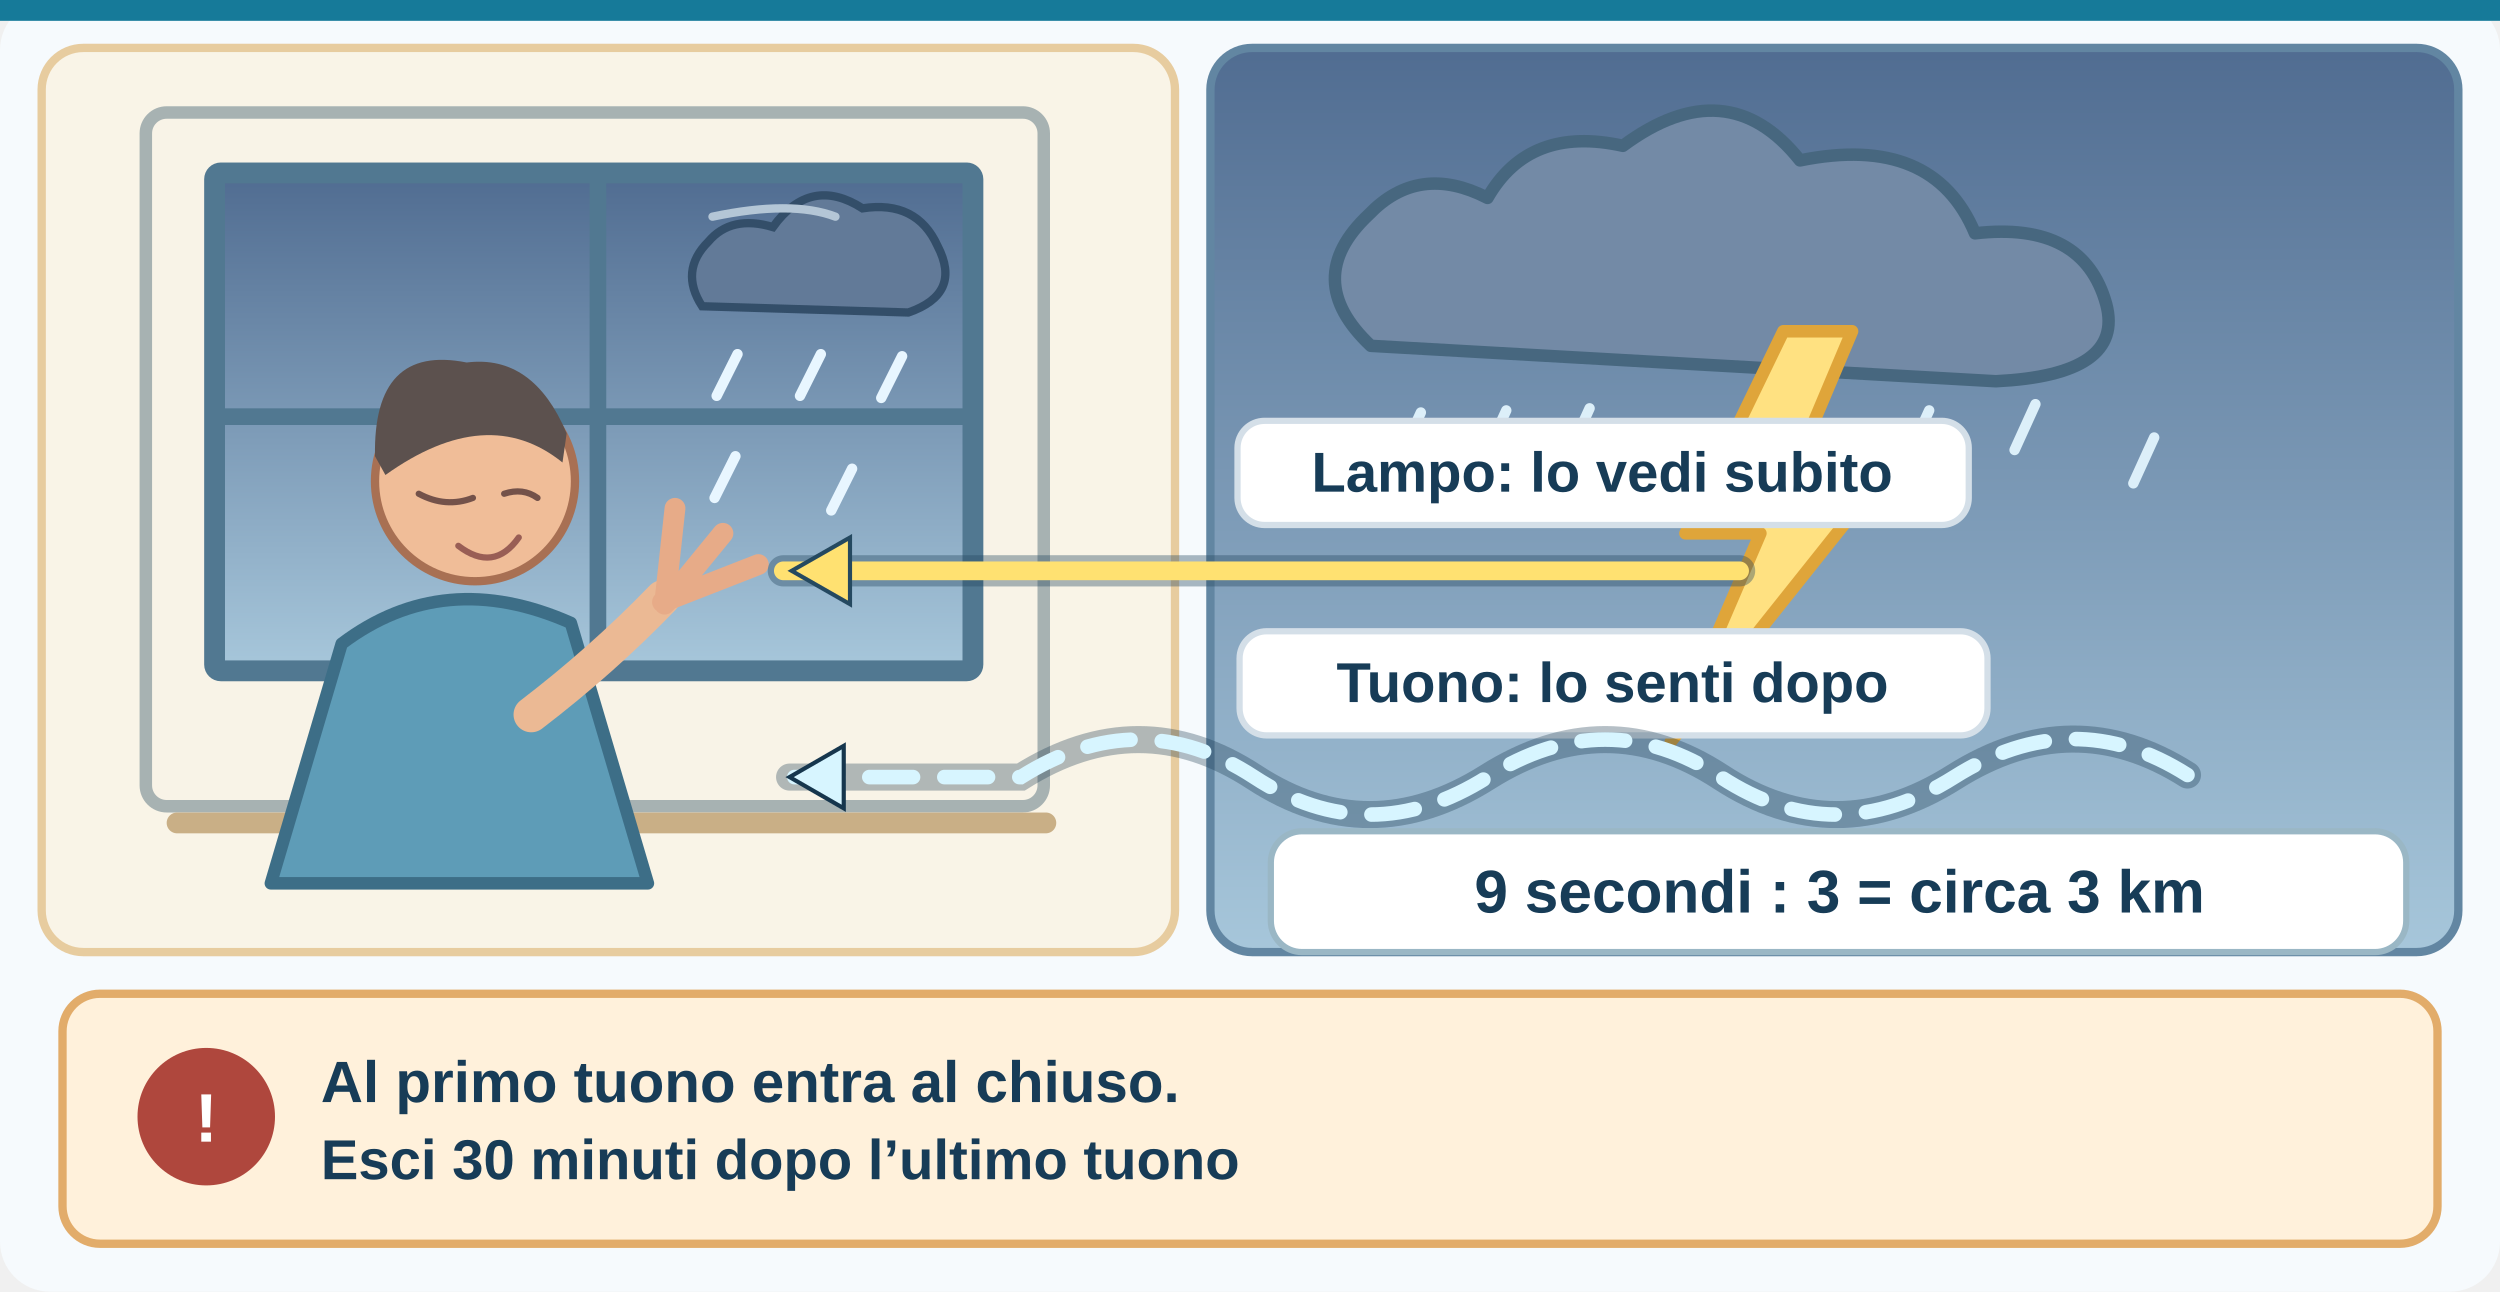
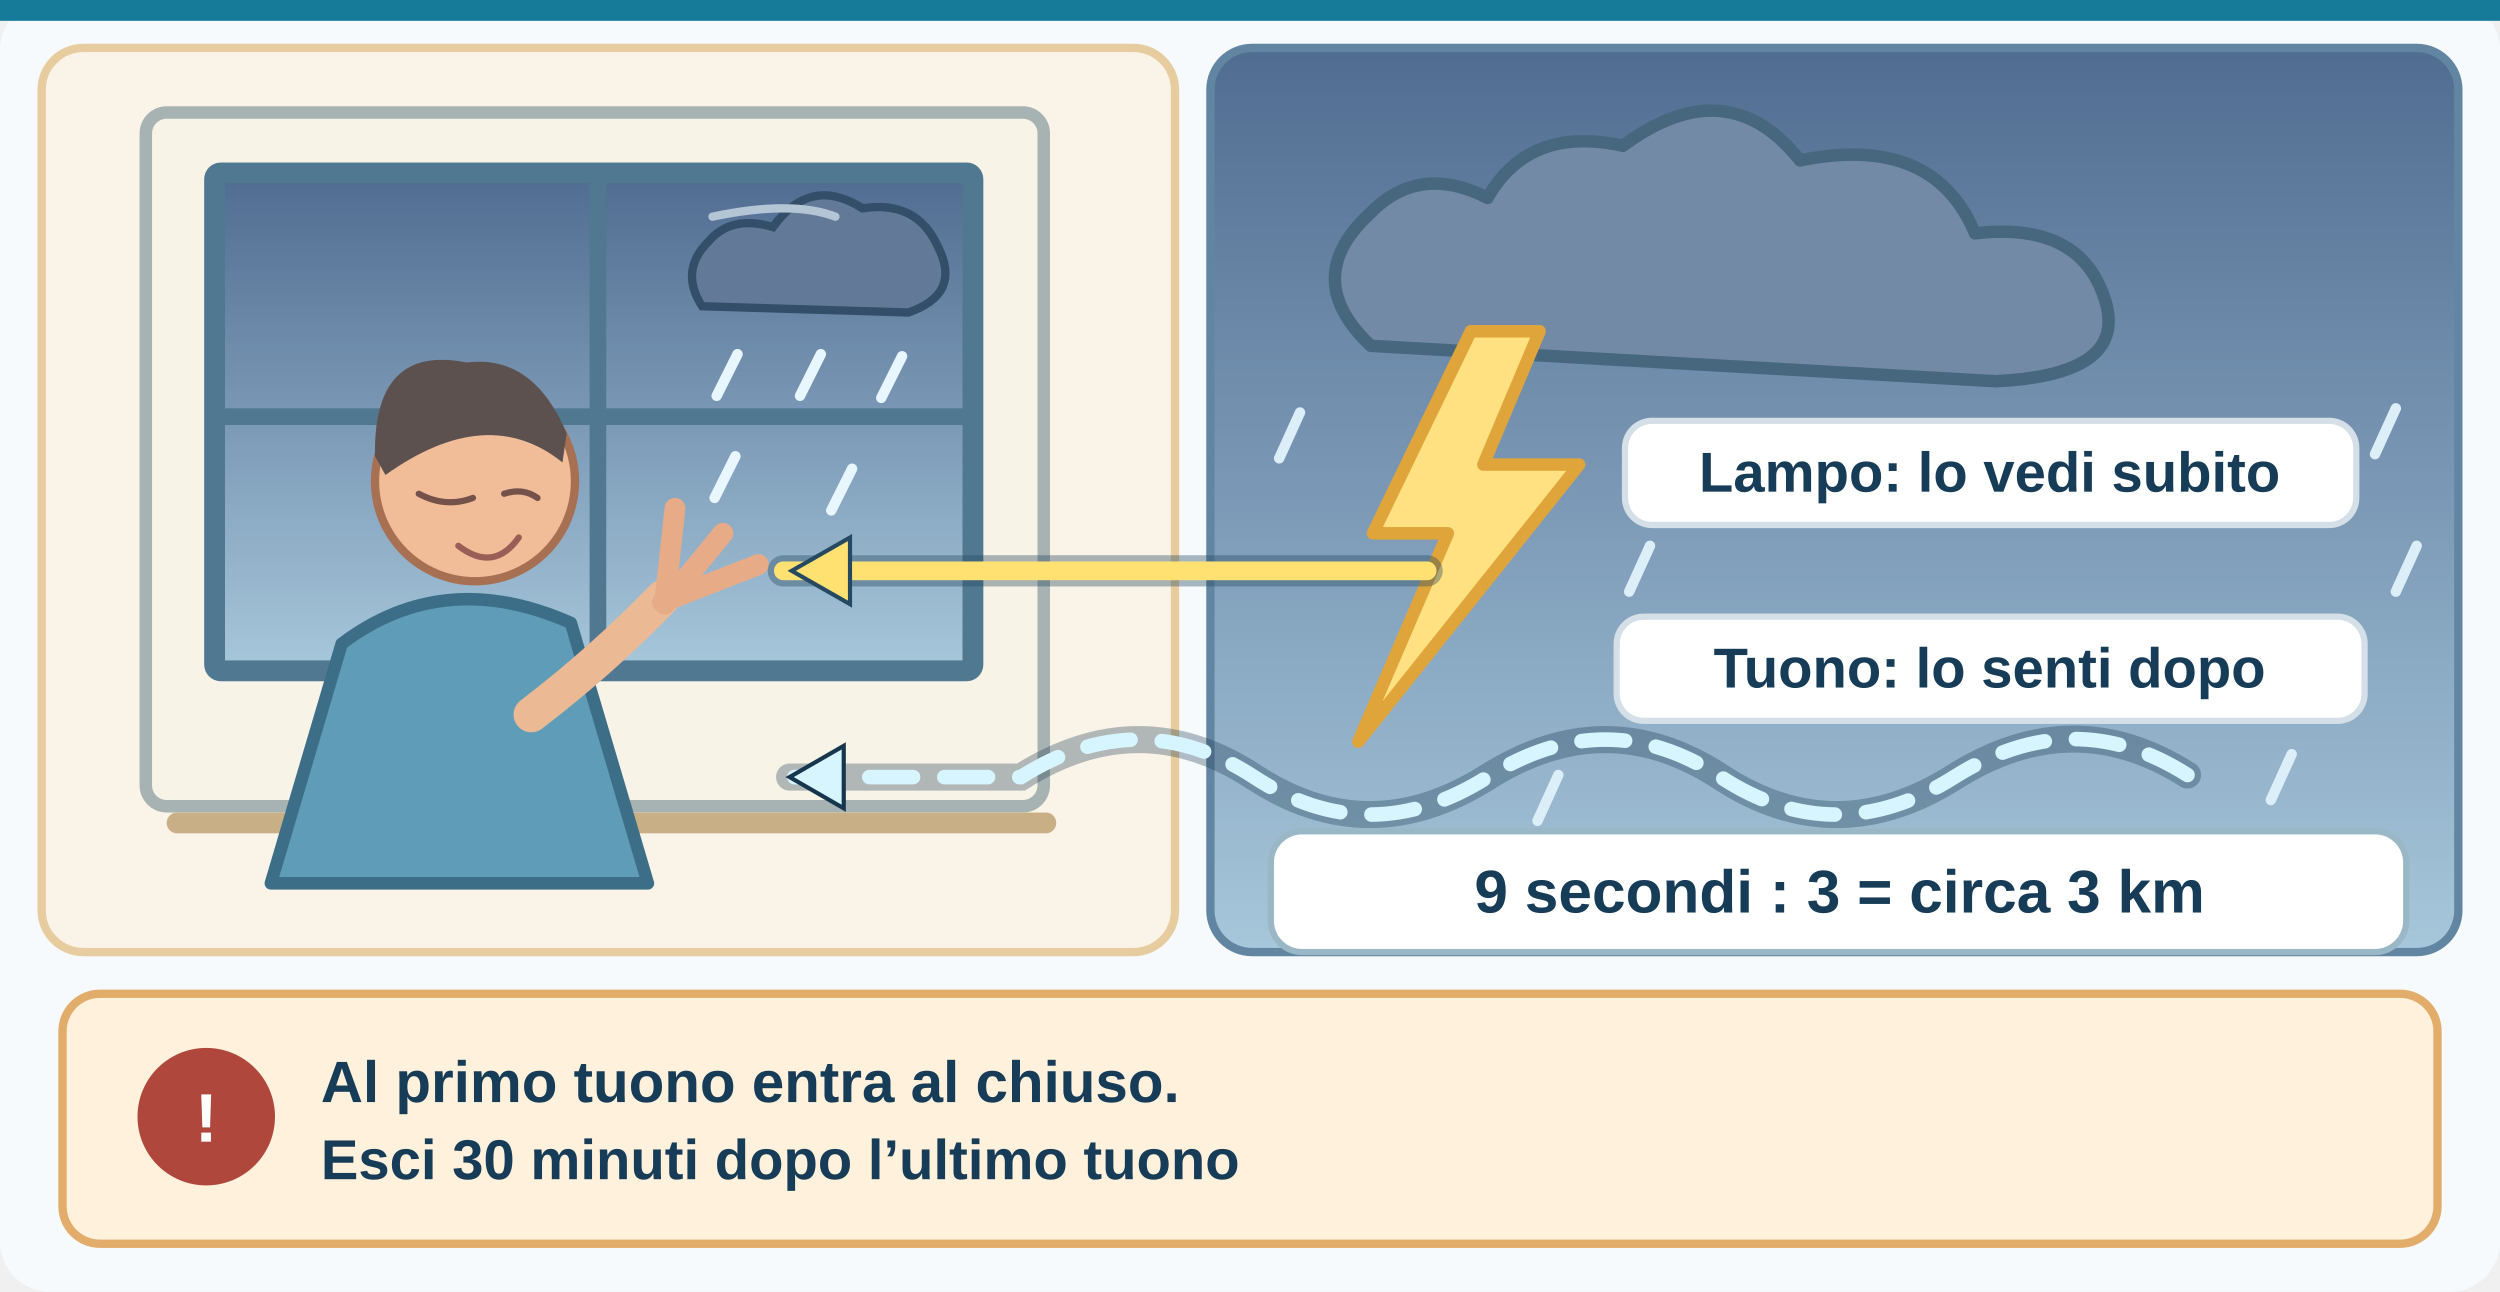
<svg xmlns="http://www.w3.org/2000/svg" width="1200" height="620" viewBox="0 0 1200 620" role="img" aria-labelledby="tit desc">
  <defs>
    <linearGradient id="sea" x1="0" y1="0" x2="0" y2="1">
      <stop stop-color="#C4F4FA" />
      <stop offset="1" stop-color="#4A9DCC" />
    </linearGradient>
    <linearGradient id="sky" x1="0" y1="0" x2="0" y2="1">
      <stop stop-color="#EBF9FD" />
      <stop offset="1" stop-color="#D8EFFA" />
    </linearGradient>
    <linearGradient id="storm" x1="0" y1="0" x2="0" y2="1">
      <stop stop-color="#506C91" />
      <stop offset="1" stop-color="#A7C7DB" />
    </linearGradient>
  </defs>
  <rect x="0" y="0" width="1200" height="620" rx="24" fill="#F6FAFD" stroke="none" stroke-width="2" />
  <rect x="0" y="0" width="1200" height="10" rx="0" fill="#167A99" stroke="none" stroke-width="2" />
  <rect x="20" y="23" width="544" height="434" rx="20" fill="#F9F4E7" stroke="#E7CC9F" stroke-width="4" />
  <rect x="581" y="23" width="599" height="434" rx="20" fill="url(#storm)" stroke="#6286A2" stroke-width="4" />
  <rect x="70" y="54" width="431" height="333" rx="10" fill="#F8F3E7" stroke="#A7B2B2" stroke-width="6" />
  <rect x="103" y="83" width="364" height="239" rx="3" fill="url(#storm)" stroke="#517891" stroke-width="10" />
  <path d="M287 85 V321 M103 200 H467" fill="none" stroke="#517891" stroke-width="8" stroke-linecap="round" stroke-linejoin="round" />
  <path d="M337 147 Q326 130 340 116 Q351 103 371 109 Q389 84 414 100 Q440 96 450 118 Q462 141 436 150Z" fill="#627A98" stroke="#334E69" stroke-width="4" />
  <path d="M354 170 l-10 20 M394 170 l-10 20 M433 171 l-10 20 M353 219 l-10 20 M409 225 l-10 20" fill="none" stroke="#E8F6FF" stroke-width="5" stroke-linecap="round" />
  <path d="M342 104 Q380 96 401 104" fill="none" stroke="#B4C6D6" stroke-width="4" stroke-linecap="round" />
  <path d="M85 395 H502" fill="none" stroke="#C9AF86" stroke-width="10" stroke-linecap="round" stroke-linejoin="round" />
  <circle cx="228" cy="231" r="48" fill="#F0BD98" stroke="#A87053" stroke-width="4" />
  <path d="M180 219 Q179 165 224 174 Q256 170 272 208 L270 222 Q234 193 185 228Z" fill="#5C514E" stroke="none" stroke-width="3" stroke-linecap="round" stroke-linejoin="round" />
  <path d="M164 309 Q213 272 274 299 L311 424 H130Z" fill="#5E9CB7" stroke="#3D6E87" stroke-width="6" stroke-linecap="round" stroke-linejoin="round" />
  <path d="M255 343 Q289 317 318 287" fill="none" stroke="#EBB994" stroke-width="17" stroke-linecap="round" stroke-linejoin="round" />
  <path d="M319 290 L324 244 M320 289 L347 256 M318 289 L364 271" fill="none" stroke="#E7AB88" stroke-width="10" stroke-linecap="round" stroke-linejoin="round" />
  <path d="M201 237 Q214 244 227 239 M242 237 Q251 234 258 239" fill="none" stroke="#74524A" stroke-width="3" stroke-linecap="round" stroke-linejoin="round" />
  <path d="M220 262 Q237 275 249 258" fill="none" stroke="#995E55" stroke-width="3" stroke-linecap="round" stroke-linejoin="round" />
  <path d="M658 166 Q624 134 657 103 Q681 78 714 95 Q734 60 779 70 Q829 33 864 77 Q928 64 948 112 Q1000 106 1011 146 Q1020 180 958 183Z" fill="#738AA6" stroke="#47677F" stroke-width="6" stroke-linecap="round" stroke-linejoin="round" />
-   <path d="M856 159 L809 256 H845 L802 356 L908 223 H862 L889 159Z" fill="#FFE181" stroke="#DFA53A" stroke-width="6" stroke-linecap="round" stroke-linejoin="round" />
-   <path d="M682 198 l-10 22 M723 197 l-10 22 M763 196 l-10 22 M926 197 l-10 22 M977 194 l-10 22 M1034 210 l-10 22" fill="none" stroke="#DCEFF9" stroke-width="5" stroke-linecap="round" />
-   <rect x="594" y="202" width="351" height="50" rx="13" fill="#FFFFFF" stroke="#D4DFE8" stroke-width="3" />
-   <text x="769" y="236" font-family="Arial,Helvetica,sans-serif" font-size="27" font-weight="700" fill="#173C57" text-anchor="middle">Lampo: lo vedi subito</text>
-   <path d="M835 274 L376 274" fill="none" stroke="#254960" stroke-opacity=".38" stroke-width="15" stroke-linecap="round" />
-   <path d="M835 274 L376 274" fill="none" stroke="#FFE171" stroke-width="9" stroke-linecap="round" />
+   <path d="M706 159 L659 256 H695 L652 356 L758 223 H712 L739 159Z" fill="#FFE181" stroke="#DFA53A" stroke-width="6" stroke-linecap="round" stroke-linejoin="round" />
+   <path d="M624 198 l-10 22 M792 262 l-10 22 M1150 196 l-10 22 M1160 262 l-10 22 M748 372 l-10 22 M1100 362 l-10 22" fill="none" stroke="#DCEFF9" stroke-width="5" stroke-linecap="round" />
+   <rect x="780" y="202" width="351" height="50" rx="13" fill="#FFFFFF" stroke="#D4DFE8" stroke-width="3" />
+   <text x="955" y="236" font-family="Arial,Helvetica,sans-serif" font-size="27" font-weight="700" fill="#173C57" text-anchor="middle">Lampo: lo vedi subito</text>
+   <path d="M685 274 L376 274" fill="none" stroke="#254960" stroke-opacity=".38" stroke-width="15" stroke-linecap="round" />
+   <path d="M685 274 L376 274" fill="none" stroke="#FFE171" stroke-width="9" stroke-linecap="round" />
  <path d="M380 274 L408 258 L408 290Z" fill="#FFE171" stroke="#254960" stroke-width="2" />
-   <rect x="595" y="303" width="359" height="50" rx="13" fill="#FFFFFF" stroke="#D4DFE8" stroke-width="3" />
-   <text x="774" y="337" font-family="Arial,Helvetica,sans-serif" font-size="27" font-weight="700" fill="#173C57" text-anchor="middle">Tuono: lo senti dopo</text>
+   <rect x="776" y="296" width="359" height="50" rx="13" fill="#FFFFFF" stroke="#D4DFE8" stroke-width="3" />
+   <text x="955" y="330" font-family="Arial,Helvetica,sans-serif" font-size="27" font-weight="700" fill="#173C57" text-anchor="middle">Tuono: lo senti dopo</text>
  <path d="M1050 372 Q995 337 938 373 T826 373 T714 373 T602 373 T490 373 L379 373" fill="none" stroke="#16364D" stroke-opacity=".32" stroke-width="13" stroke-linecap="round" />
  <path d="M1050 372 Q995 337 938 373 T826 373 T714 373 T602 373 T490 373 L379 373" fill="none" stroke="#D7F5FF" stroke-width="7" stroke-dasharray="21 15" stroke-linecap="round" />
  <path d="M379 373 L405 358 L405 388Z" fill="#D7F5FF" stroke="#16364D" stroke-width="2" />
  <rect x="610" y="399" width="545" height="58" rx="15" fill="#FFFFFF" stroke="#9AB7C5" stroke-width="3" />
  <text x="883" y="438" font-family="Arial,Helvetica,sans-serif" font-size="29" font-weight="700" fill="#173C57" text-anchor="middle">9 secondi : 3 = circa 3 km</text>
  <rect x="30" y="477" width="1140" height="120" rx="18" fill="#FFF1DB" stroke="#E2AC6A" stroke-width="4" />
  <circle cx="99" cy="536" r="33" fill="#AF473D" stroke="none" stroke-width="2" />
  <text x="99" y="548" font-family="Arial,Helvetica,sans-serif" font-size="33" font-weight="700" fill="#FFFFFF" text-anchor="middle">!</text>
  <text x="154" y="529" font-family="Arial,Helvetica,sans-serif" font-size="28" font-weight="700" fill="#173C57" text-anchor="start">Al primo tuono entra al chiuso.</text>
  <text x="154" y="566" font-family="Arial,Helvetica,sans-serif" font-size="27" font-weight="700" fill="#173C57" text-anchor="start">Esci 30 minuti dopo l’ultimo tuono</text>
</svg>
